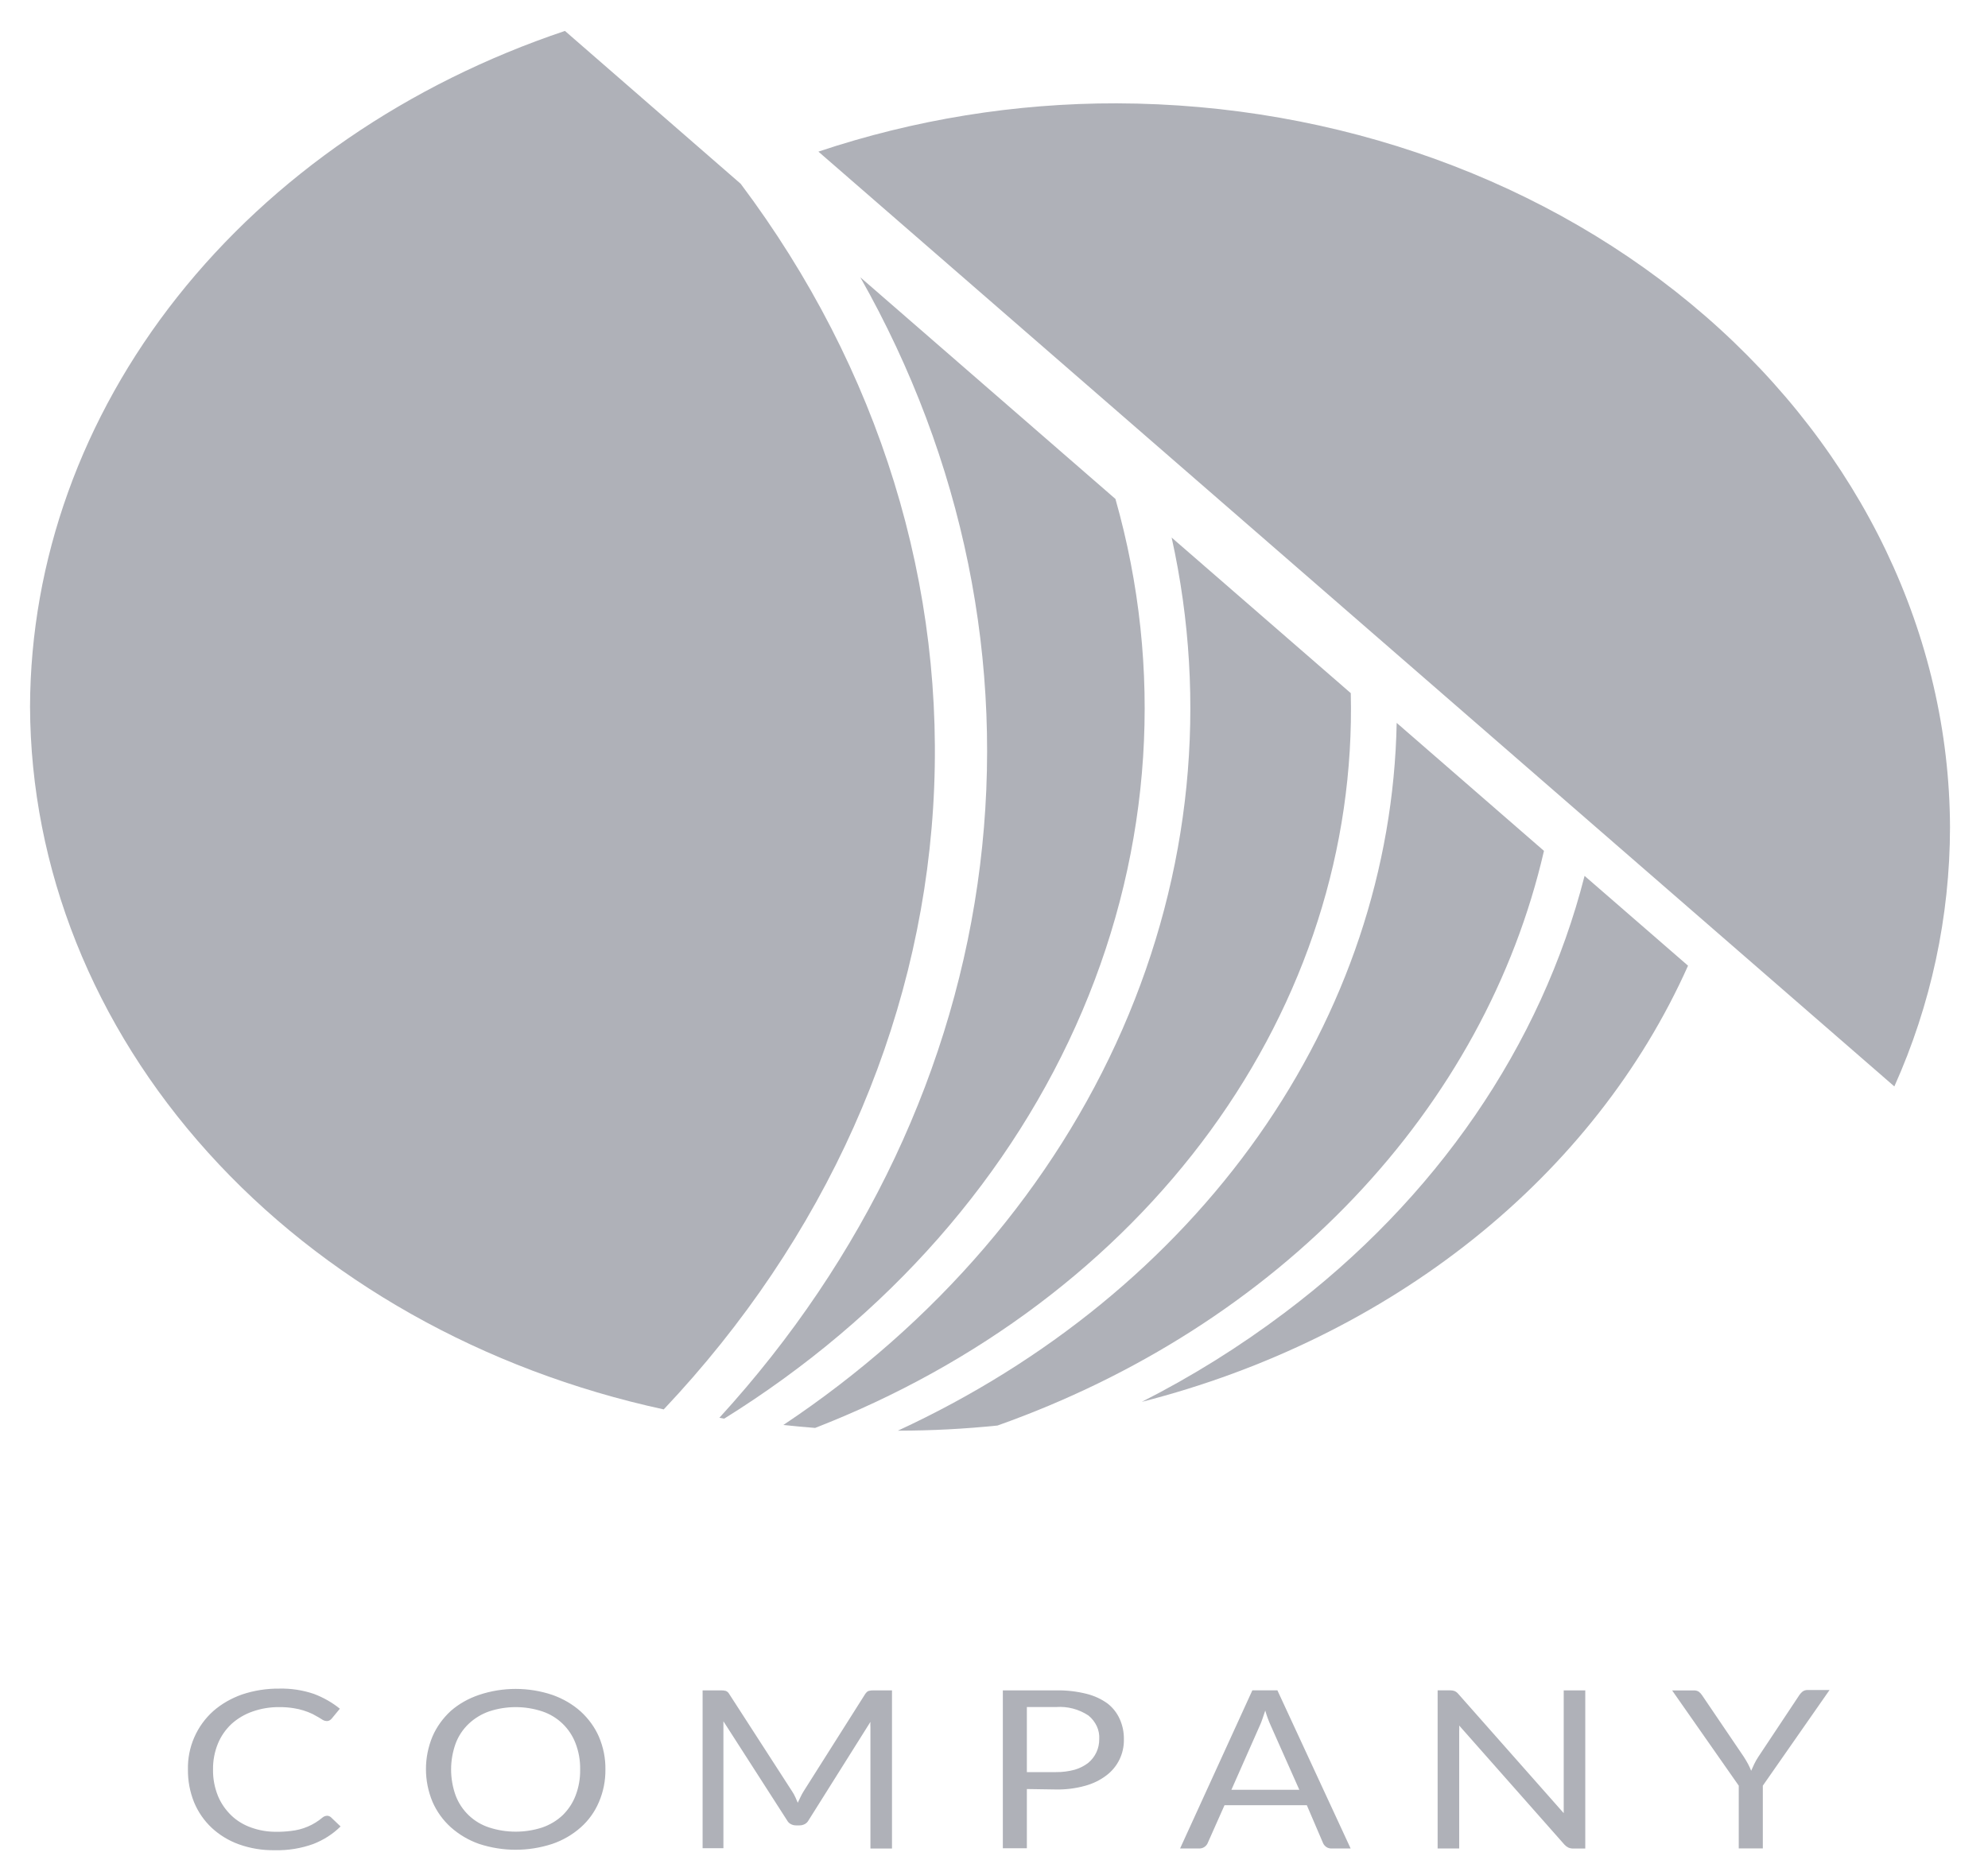
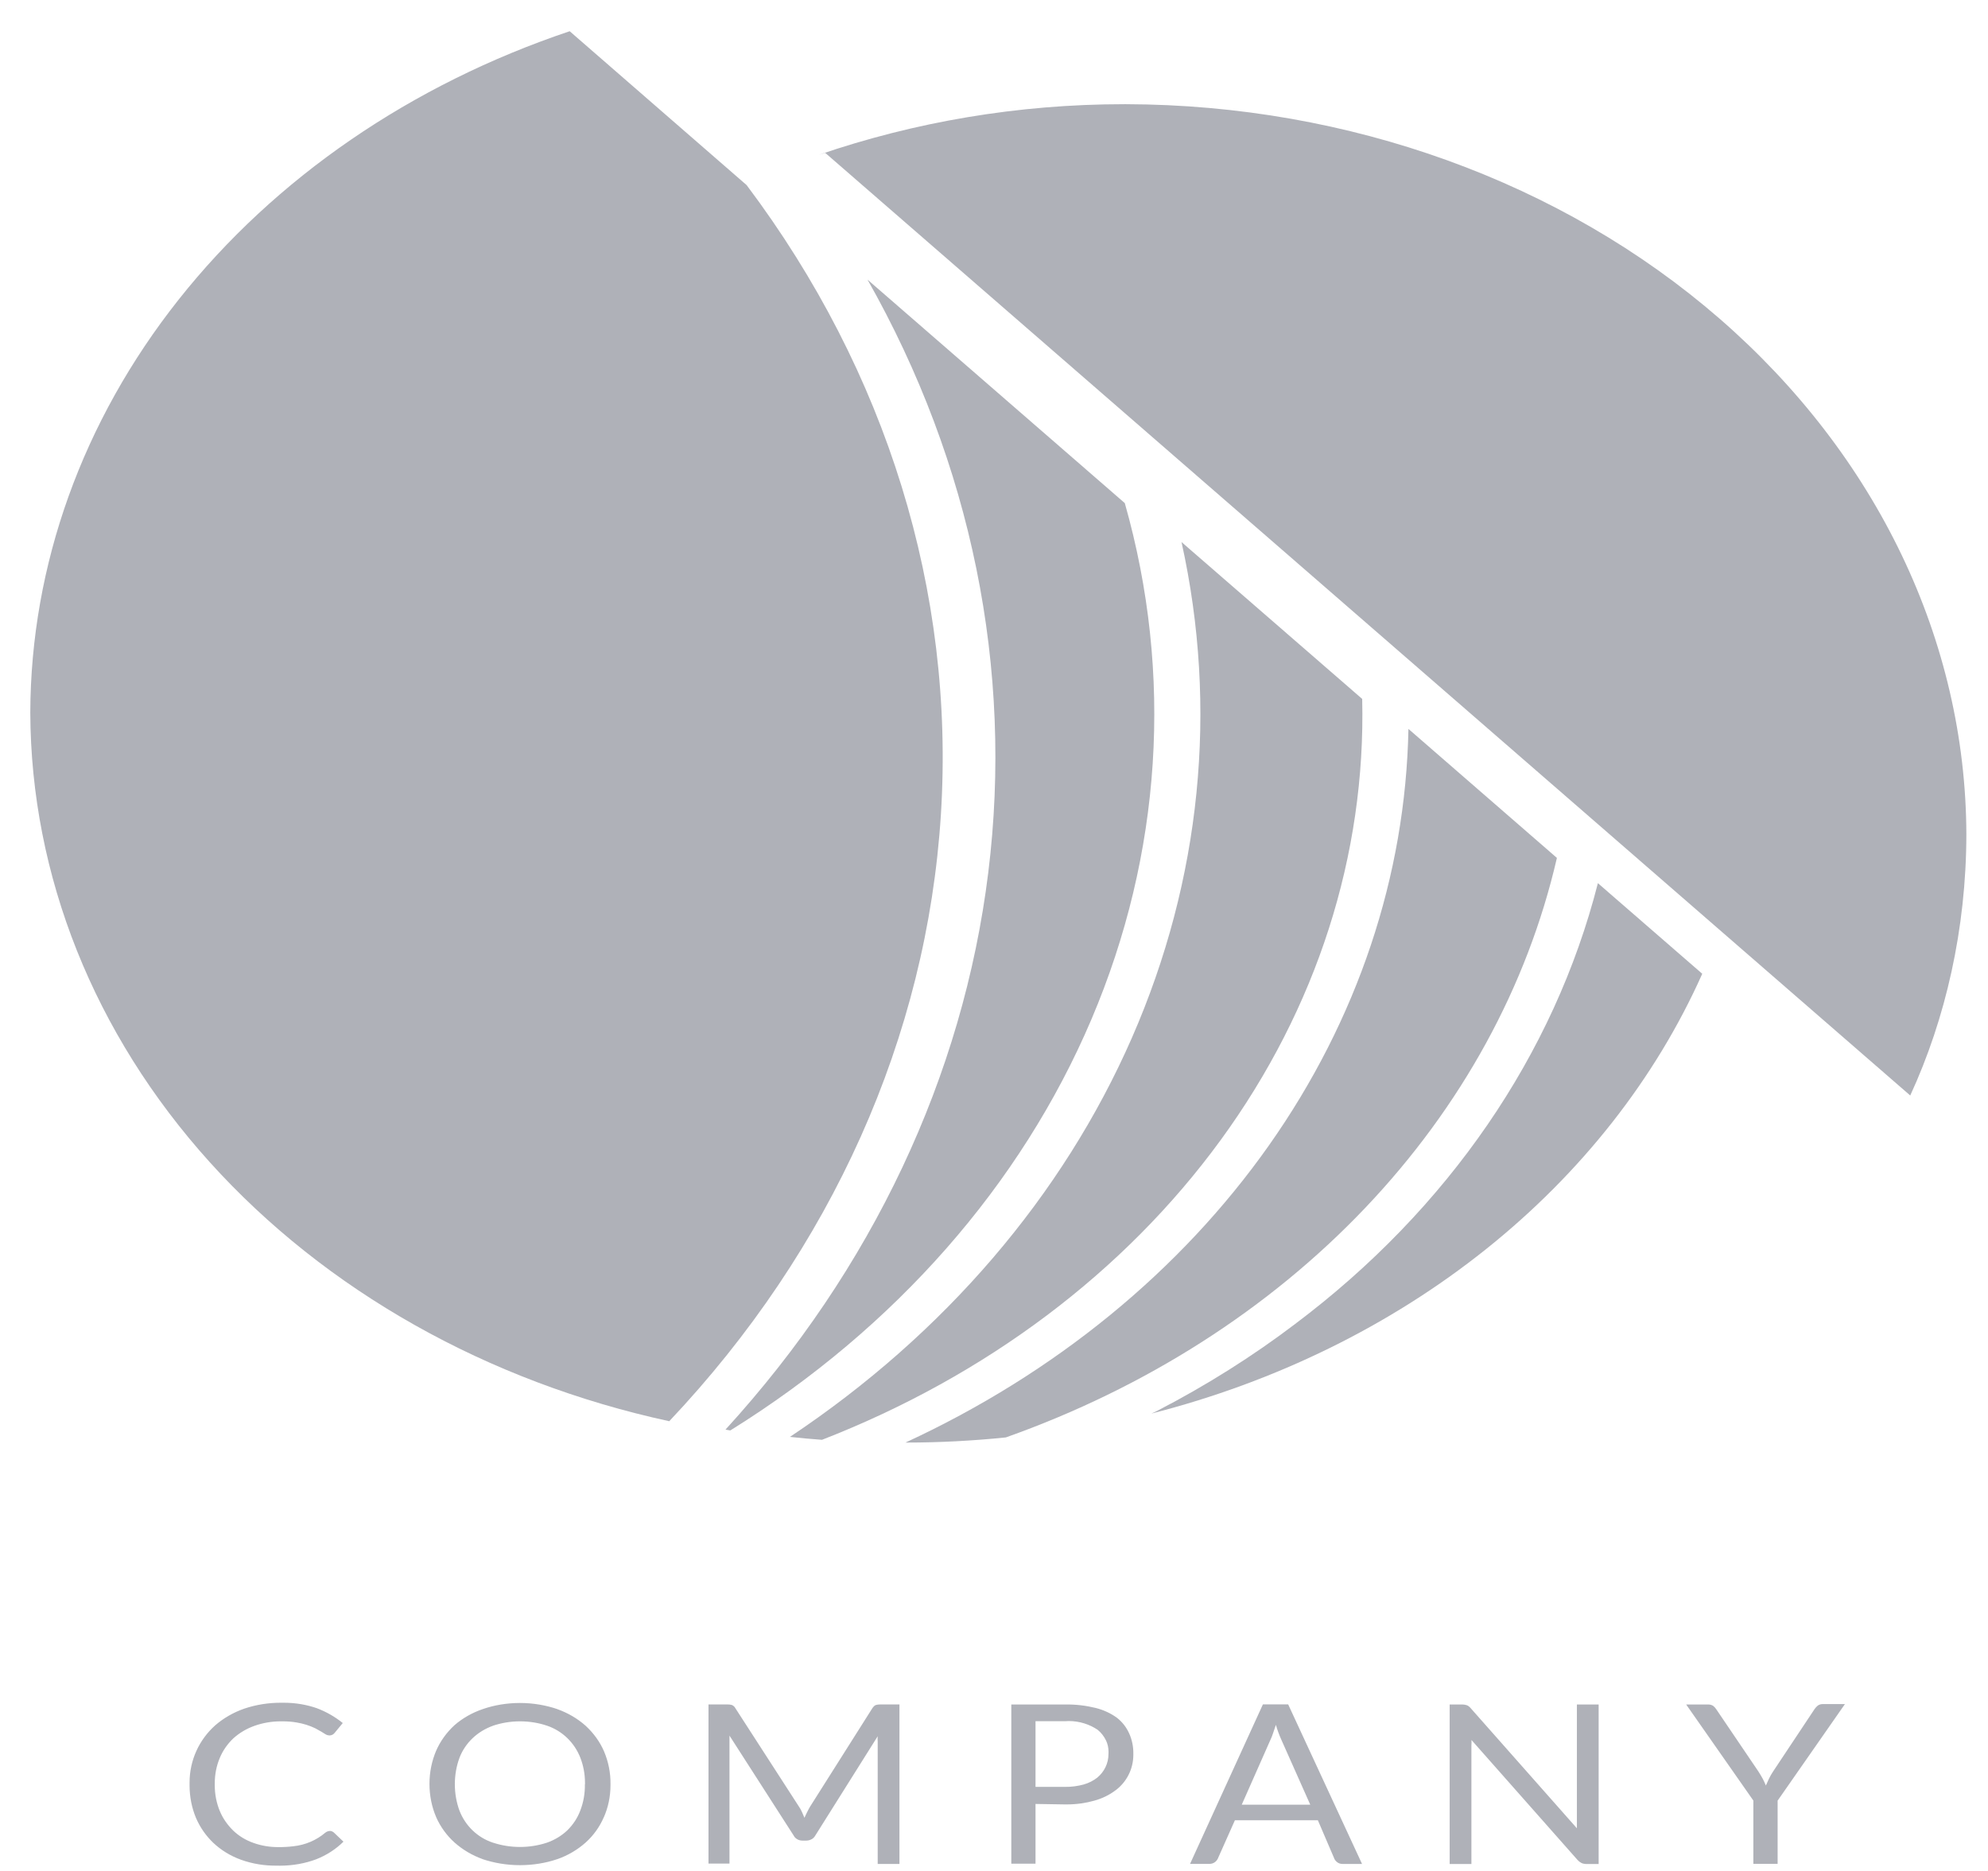
- <svg xmlns="http://www.w3.org/2000/svg" width="45" height="42" fill="none">
-   <path d="M7.406 41.101c.016 0 .032.004.046.01a.122.122 0 0 1 .039.024l.218.208c-.17.169-.379.304-.614.396a2.39 2.39 0 0 1-.87.142c-.28.005-.558-.04-.817-.133a1.793 1.793 0 0 1-.616-.374 1.674 1.674 0 0 1-.399-.578 1.927 1.927 0 0 1-.139-.742 1.724 1.724 0 0 1 .573-1.322c.186-.163.409-.291.654-.377.269-.09.555-.135.843-.132a2.27 2.27 0 0 1 .782.12c.216.082.415.195.587.335l-.183.222a.178.178 0 0 1-.047.04.125.125 0 0 1-.073.017.178.178 0 0 1-.08-.023l-.097-.06-.137-.076a1.551 1.551 0 0 0-.43-.132 1.892 1.892 0 0 0-.325-.024 1.76 1.76 0 0 0-.605.1 1.39 1.39 0 0 0-.475.28c-.136.128-.24.28-.308.445a1.499 1.499 0 0 0-.111.587 1.53 1.53 0 0 0 .111.597c.067.164.17.314.303.443.125.12.28.215.453.275.178.064.369.096.561.095.111.001.223-.005.333-.019a1.316 1.316 0 0 0 .72-.306.171.171 0 0 1 .103-.038ZM13.704 40.054a1.81 1.81 0 0 1-.147.737 1.594 1.594 0 0 1-.41.572 1.889 1.889 0 0 1-.645.375 2.655 2.655 0 0 1-1.658 0 1.91 1.91 0 0 1-.64-.377 1.677 1.677 0 0 1-.415-.578 1.922 1.922 0 0 1 0-1.475c.093-.216.234-.413.415-.58.182-.159.4-.282.64-.363a2.61 2.61 0 0 1 1.658 0c.242.085.461.213.643.376.18.165.32.36.412.571.101.238.151.489.147.742Zm-.572 0a1.566 1.566 0 0 0-.104-.593 1.22 1.22 0 0 0-.752-.722 1.918 1.918 0 0 0-1.205 0 1.295 1.295 0 0 0-.461.28 1.191 1.191 0 0 0-.295.443 1.737 1.737 0 0 0 0 1.184 1.209 1.209 0 0 0 .756.72c.388.127.816.127 1.205 0 .175-.061.332-.156.46-.277.131-.129.23-.28.292-.443.073-.19.108-.391.104-.592ZM18.001 40.675l.057.132c.022-.047.041-.09.063-.132a1.23 1.23 0 0 1 .071-.13l1.393-2.201c.028-.038.052-.062.08-.069a.373.373 0 0 1 .114-.012h.412v3.58h-.488V39.1a.938.938 0 0 1 0-.124L18.3 41.208a.203.203 0 0 1-.082.081.246.246 0 0 1-.12.03h-.079a.243.243 0 0 1-.12-.03.2.2 0 0 1-.081-.081l-1.443-2.246V41.835h-.471v-3.572h.411a.373.373 0 0 1 .115.012c.034.015.06.039.076.069l1.423 2.203a.76.76 0 0 1 .071.128ZM23.244 40.497v1.34H22.7v-3.574h1.216c.23-.004.458.023.679.078.176.044.34.12.48.223a.922.922 0 0 1 .272.35c.065.146.096.302.093.458a.993.993 0 0 1-.395.815c-.14.107-.305.188-.483.236a2.3 2.3 0 0 1-.657.083l-.66-.01Zm0-.384h.66c.143.002.286-.017.423-.054a.924.924 0 0 0 .305-.154.686.686 0 0 0 .25-.538.605.605 0 0 0-.054-.291.69.69 0 0 0-.19-.244 1.172 1.172 0 0 0-.734-.192h-.66v1.473ZM30.573 41.842h-.43a.205.205 0 0 1-.12-.033.222.222 0 0 1-.072-.083l-.37-.864h-1.863l-.384.864a.205.205 0 0 1-.19.116h-.432l1.636-3.58h.567l1.658 3.58Zm-2.7-1.329h1.538l-.648-1.457c-.05-.11-.09-.222-.123-.336l-.063.187c-.019.057-.04.11-.06.152l-.643 1.454ZM32.929 38.28c.032.015.06.037.081.063l2.386 2.699v-2.779h.488v3.58h-.272a.265.265 0 0 1-.112-.022.299.299 0 0 1-.087-.066l-2.383-2.696a.974.974 0 0 1 0 .123v2.66h-.488v-3.58h.289c.033 0 .067.006.098.017ZM39.903 40.419v1.421h-.545V40.42l-1.508-2.156h.488a.197.197 0 0 1 .117.03c.03.024.055.051.074.081l.943 1.391c.038.06.071.114.098.166.028.052.05.102.069.151l.07-.154c.027-.056.058-.11.093-.163l.93-1.4a.376.376 0 0 1 .07-.076.182.182 0 0 1 .118-.035h.493l-1.51 2.165ZM17.731 32.256c.237.026.477.047.72.066 3.679-1.43 6.791-3.77 8.948-6.728 2.156-2.958 3.261-6.403 3.177-9.904l-4.055-3.522c.825 3.727.44 7.58-1.113 11.128s-4.21 6.65-7.677 8.96Z" fill="#AFB1B8" />
-   <path d="m16.284 32.092.109.02c3.704-2.303 6.527-5.517 8.106-9.228 1.579-3.711 1.84-7.749.75-11.59l-5.775-5.017c2.335 4.124 3.276 8.74 2.71 13.31-.564 4.57-2.61 8.906-5.9 12.505ZM35.868 19.826c-.981 3.847-3.364 7.316-6.795 9.893a21.629 21.629 0 0 1-3.228 2.013c2.794-.713 5.361-1.974 7.505-3.686s3.807-3.829 4.86-6.187l-2.342-2.033Z" fill="#AFB1B8" />
-   <path d="m34.949 19.26-3.334-2.897c-.064 3.303-1.145 6.531-3.13 9.348-1.986 2.818-4.804 5.122-8.16 6.673h.016c.748 0 1.495-.04 2.238-.116 3.137-1.113 5.909-2.883 8.067-5.153 2.159-2.27 3.637-4.968 4.303-7.855ZM16.766 4.16 12.788.7C9.232 1.894 6.174 3.993 4.013 6.722 1.853 9.452.691 12.684.68 15.996c.013 3.66 1.431 7.212 4.03 10.093 2.597 2.88 6.227 4.927 10.314 5.814 3.648-3.862 5.784-8.634 6.098-13.623.313-4.99-1.213-9.935-4.356-14.12ZM44.14 18.727c-.014-4.342-2.006-8.503-5.54-11.574-3.535-3.07-8.324-4.801-13.322-4.814a21.18 21.18 0 0 0-6.753 1.093l24.355 21.16a14.352 14.352 0 0 0 1.26-5.865Z" fill="#AFB1B8" />
+ <svg xmlns="http://www.w3.org/2000/svg" version="1.1" width="34" height="32" viewBox="0 0 34 32">
+   <path fill="#afb1b8" d="M5.643 31.315c0.012 0 0.024 0.003 0.035 0.008s0.021 0.011 0.030 0.018l-0-0 0.166 0.158c-0.13 0.129-0.289 0.232-0.468 0.302-0.184 0.069-0.397 0.109-0.62 0.109-0.015 0-0.030-0-0.045-0.001l0.002 0c-0.213 0.004-0.425-0.030-0.622-0.101-0.182-0.066-0.338-0.163-0.47-0.286l0.001 0.001c-0.128-0.121-0.231-0.268-0.301-0.432l-0.003-0.008c-0.067-0.162-0.106-0.35-0.106-0.548 0-0.006 0-0.012 0-0.018v0.001c-0-0.009-0-0.019-0-0.029 0-0.388 0.168-0.737 0.436-0.977l0.001-0.001c0.142-0.124 0.312-0.222 0.498-0.287 0.205-0.069 0.423-0.103 0.642-0.101 0.012-0 0.026-0 0.040-0 0.199 0 0.39 0.034 0.568 0.096l-0.012-0.004c0.165 0.062 0.316 0.149 0.447 0.255l-0.139 0.169c-0.010 0.012-0.022 0.022-0.035 0.030l-0.001 0c-0.014 0.008-0.031 0.013-0.048 0.013-0.003 0-0.005-0-0.008-0l0 0c-0.023-0.001-0.043-0.007-0.062-0.018l0.001 0-0.074-0.046-0.104-0.058c-0.095-0.046-0.205-0.081-0.321-0.1l-0.007-0.001c-0.069-0.012-0.149-0.018-0.23-0.018-0.006 0-0.013 0-0.019 0h0.001c-0.005-0-0.010-0-0.015-0-0.16 0-0.313 0.028-0.455 0.079l0.009-0.003c-0.14 0.049-0.26 0.122-0.363 0.214l0.001-0.001c-0.104 0.098-0.183 0.213-0.235 0.339-0.054 0.128-0.085 0.276-0.085 0.432 0 0.006 0 0.011 0 0.017v-0.001c-0 0.006-0 0.012-0 0.019 0 0.157 0.031 0.307 0.088 0.444l-0.003-0.008c0.051 0.125 0.13 0.239 0.231 0.338 0.095 0.091 0.213 0.164 0.345 0.21 0.136 0.049 0.281 0.073 0.427 0.072 0.085 0.001 0.17-0.004 0.254-0.014 0.211-0.022 0.4-0.106 0.55-0.234l-0.001 0.001c0.021-0.017 0.049-0.028 0.078-0.029h0zM10.441 30.517c0 0.005 0 0.011 0 0.017 0 0.197-0.041 0.384-0.116 0.553l0.003-0.009c-0.074 0.172-0.18 0.317-0.311 0.435l-0.001 0.001c-0.138 0.123-0.302 0.22-0.481 0.283l-0.010 0.003c-0.189 0.064-0.406 0.101-0.632 0.101s-0.443-0.037-0.646-0.105l0.014 0.004c-0.188-0.067-0.351-0.165-0.489-0.288l0.001 0.001c-0.133-0.12-0.24-0.267-0.313-0.432l-0.003-0.008c-0.071-0.166-0.112-0.359-0.112-0.562s0.041-0.396 0.116-0.572l-0.004 0.010c0.071-0.165 0.178-0.315 0.316-0.442 0.139-0.121 0.305-0.215 0.488-0.277 0.188-0.065 0.406-0.103 0.632-0.103s0.443 0.038 0.646 0.107l-0.014-0.004c0.184 0.065 0.351 0.162 0.49 0.286 0.137 0.126 0.244 0.274 0.314 0.435 0.077 0.181 0.115 0.373 0.112 0.565zM10.005 30.517c0-0.007 0-0.015 0-0.024 0-0.154-0.029-0.301-0.082-0.436l0.003 0.008c-0.101-0.26-0.308-0.459-0.566-0.548l-0.007-0.002c-0.137-0.047-0.295-0.074-0.459-0.074s-0.322 0.027-0.469 0.077l0.010-0.003c-0.136 0.049-0.254 0.121-0.352 0.214l0-0c-0.097 0.092-0.174 0.205-0.223 0.331l-0.002 0.006c-0.050 0.134-0.079 0.289-0.079 0.451s0.029 0.317 0.082 0.46l-0.003-0.009c0.101 0.261 0.309 0.46 0.569 0.547l0.007 0.002c0.296 0.097 0.622 0.097 0.918 0 0.133-0.046 0.253-0.119 0.35-0.211 0.1-0.098 0.175-0.213 0.222-0.338 0.056-0.145 0.082-0.298 0.079-0.451zM13.715 30.99l0.043 0.101c0.017-0.036 0.031-0.069 0.048-0.101 0.019-0.039 0.037-0.072 0.056-0.103l-0.002 0.004 1.061-1.677c0.021-0.029 0.040-0.047 0.061-0.053s0.047-0.009 0.073-0.009c0.005 0 0.010 0 0.015 0l-0.001-0h0.314v2.728h-0.372v-2.090c-0.001-0.014-0.002-0.031-0.002-0.047s0.001-0.033 0.002-0.049l-0 0.002-1.069 1.701c-0.015 0.026-0.036 0.047-0.062 0.061l-0.001 0c-0.026 0.014-0.057 0.023-0.090 0.023-0.001 0-0.001 0-0.002 0h-0.060c-0.001 0-0.001 0-0.002 0-0.033 0-0.063-0.008-0.090-0.023l0.001 0c-0.026-0.014-0.047-0.035-0.061-0.061l-0-0.001-1.099-1.711v2.189h-0.359v-2.722h0.313c0.004-0 0.009-0 0.015-0 0.026 0 0.051 0.003 0.075 0.010l-0.002-0c0.026 0.011 0.046 0.030 0.058 0.053l1.084 1.678c0.020 0.028 0.038 0.060 0.053 0.094l0.001 0.004zM17.71 30.855v1.021h-0.414v-2.723h0.926c0.175-0.003 0.349 0.018 0.517 0.059 0.134 0.034 0.259 0.091 0.366 0.17 0.089 0.070 0.159 0.16 0.205 0.262l0.002 0.004c0.050 0.111 0.073 0.23 0.071 0.349 0 0.005 0 0.011 0 0.017 0 0.246-0.117 0.465-0.299 0.603l-0.002 0.001c-0.107 0.082-0.232 0.143-0.368 0.18-0.14 0.040-0.301 0.064-0.468 0.064-0.012 0-0.023-0-0.035-0l-0.501-0.008zM17.71 30.562h0.503c0.109 0.002 0.218-0.013 0.322-0.041 0.089-0.026 0.166-0.066 0.234-0.119l-0.002 0.001c0.117-0.097 0.191-0.241 0.191-0.404 0-0.002 0-0.004-0-0.007v0c0.001-0.009 0.001-0.019 0.001-0.029 0-0.070-0.015-0.136-0.043-0.195l0.001 0.003c-0.035-0.074-0.084-0.136-0.144-0.185l-0.001-0.001c-0.139-0.093-0.31-0.149-0.493-0.149-0.023 0-0.046 0.001-0.069 0.003l0.003-0h-0.503v1.122zM23.294 31.88h-0.328c-0.002 0-0.004 0-0.006 0-0.032 0-0.061-0.009-0.086-0.026l0.001 0c-0.023-0.016-0.042-0.037-0.054-0.062l-0-0.001-0.282-0.658h-1.419l-0.293 0.658c-0.026 0.053-0.079 0.088-0.141 0.088-0.001 0-0.003-0-0.004-0h-0.329l1.246-2.728h0.432l1.263 2.728zM21.237 30.867h1.172l-0.494-1.11c-0.038-0.084-0.069-0.169-0.094-0.256l-0.048 0.142c-0.014 0.043-0.030 0.084-0.046 0.116l-0.49 1.108zM25.089 29.166c0.024 0.011 0.046 0.028 0.062 0.048l1.818 2.056v-2.117h0.372v2.728h-0.207c-0.001 0-0.003 0-0.005 0-0.029 0-0.057-0.006-0.082-0.017l0.001 0c-0.026-0.013-0.048-0.030-0.066-0.050l-0-0-1.816-2.054c0.001 0.014 0.001 0.030 0.001 0.047s-0.001 0.033-0.002 0.049l0-0.002v2.027h-0.372v-2.728h0.22c0.025 0 0.051 0.005 0.075 0.013zM30.402 30.795v1.083h-0.415v-1.082l-1.149-1.643h0.372c0.003-0 0.006-0 0.009-0 0.030 0 0.057 0.009 0.081 0.023l-0.001-0c0.023 0.018 0.042 0.039 0.056 0.062l0.718 1.060c0.029 0.046 0.054 0.087 0.075 0.126s0.038 0.078 0.053 0.115l0.053-0.117c0.021-0.043 0.044-0.084 0.071-0.124l0.709-1.067c0.015-0.022 0.033-0.041 0.053-0.058l0-0c0.023-0.017 0.051-0.027 0.082-0.027 0.003 0 0.006 0 0.008 0l-0-0h0.376l-1.15 1.65zM13.509 24.576c0.181 0.020 0.363 0.036 0.549 0.050 2.803-1.090 5.174-2.872 6.818-5.126s2.485-4.878 2.421-7.546l-3.090-2.683c0.629 2.84 0.335 5.775-0.848 8.478s-3.208 5.067-5.849 6.827z" />
+   <path fill="#afb1b8" d="M12.407 24.451l0.083 0.015c2.822-1.755 4.973-4.203 6.176-7.031s1.402-5.904 0.571-8.83l-4.4-3.822c1.779 3.142 2.496 6.659 2.065 10.141-0.43 3.482-1.989 6.786-4.495 9.528zM27.328 15.106c-0.747 2.931-2.563 5.574-5.177 7.538-0.714 0.543-1.519 1.053-2.367 1.49l-0.092 0.043c2.129-0.543 4.085-1.504 5.718-2.808s2.901-2.917 3.703-4.714l-1.784-1.549z" />
+   <path fill="#afb1b8" d="M26.628 14.674l-2.54-2.207c-0.049 2.517-0.872 4.976-2.385 7.122s-3.66 3.902-6.217 5.084h0.012c0.57 0 1.139-0.030 1.705-0.088 2.39-0.848 4.502-2.197 6.146-3.926s2.771-3.785 3.278-5.985zM12.774 3.17l-3.031-2.636c-2.709 0.91-5.039 2.509-6.686 4.588s-2.531 4.542-2.539 7.066c0.010 2.789 1.090 5.495 3.070 7.69 1.979 2.194 4.744 3.754 7.858 4.43 2.779-2.942 4.407-6.578 4.646-10.379s-0.924-7.57-3.319-10.758zM33.63 14.268c-0.011-3.308-1.528-6.478-4.221-8.818s-6.342-3.658-10.15-3.668c-0.008 0-0.018-0-0.028-0-1.831 0-3.59 0.305-5.231 0.867l0.114-0.034 18.556 16.122c0.605-1.313 0.958-2.849 0.96-4.468v-0.001z" />
</svg>
